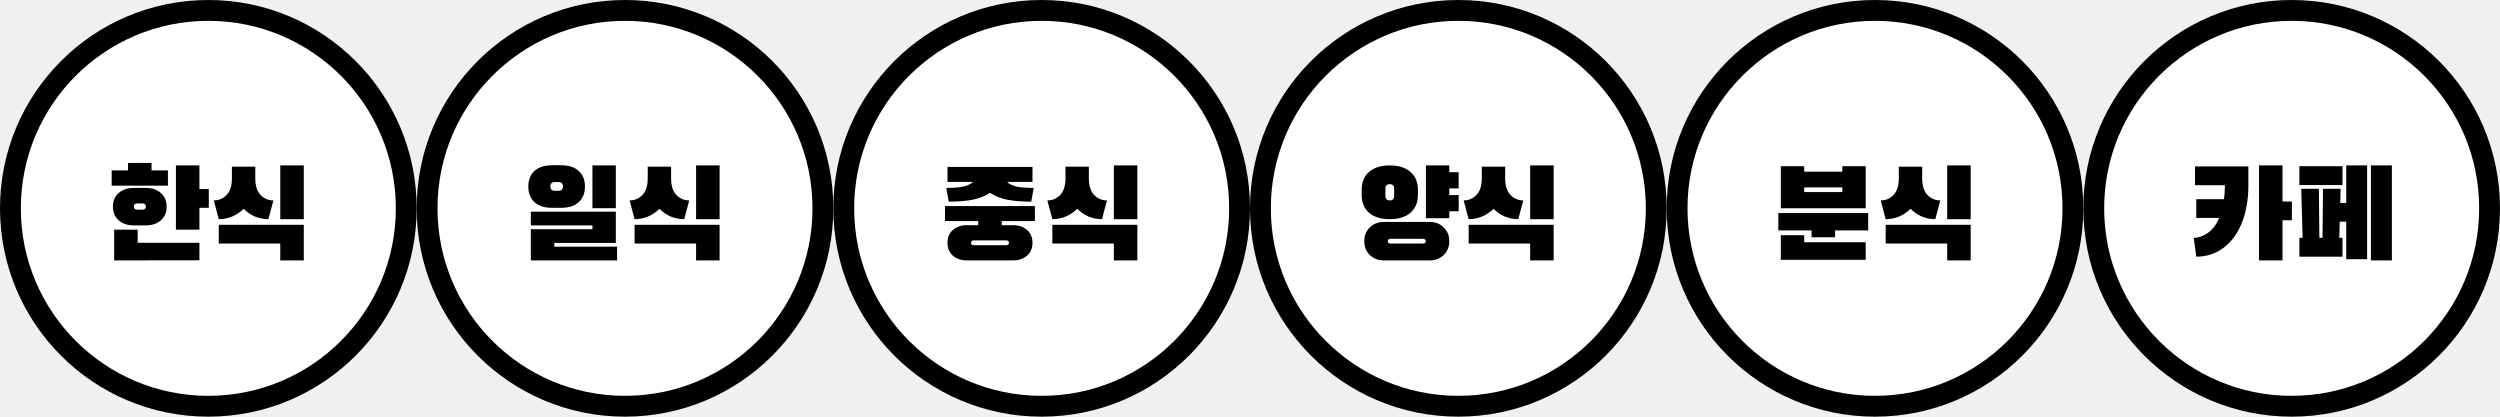
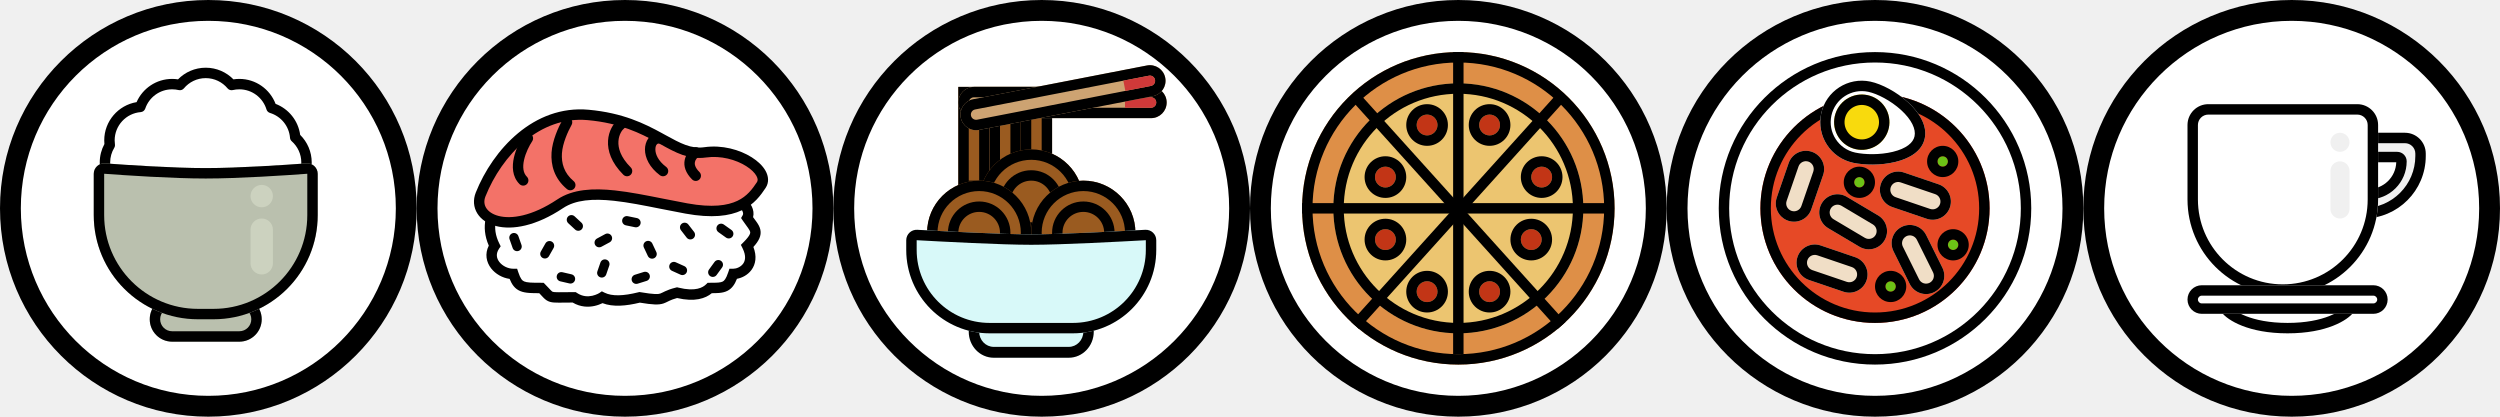
<svg xmlns="http://www.w3.org/2000/svg" width="240" height="40" viewBox="0 0 240 40" fill="none">
  <g clip-path="url(#clip0_22_2)">
    <circle cx="20" cy="20" r="19" fill="white" stroke="black" stroke-width="2" />
-     <path d="M14.548 16.36H16.12V17.824H10.72V16.36H12.292V15.64H14.548V16.36ZM19.144 15.88V18.148H20.044V19.948H19.144V22.048H16.888V15.88H19.144ZM12.856 18.04H13.984C14.592 18.04 15.08 18.204 15.448 18.532C15.816 18.86 16 19.296 16 19.84C16 20.384 15.816 20.82 15.448 21.148C15.08 21.476 14.592 21.64 13.984 21.64H12.856C12.248 21.64 11.76 21.476 11.392 21.148C11.024 20.82 10.84 20.384 10.84 19.84C10.84 19.296 11.024 18.86 11.392 18.532C11.76 18.204 12.248 18.04 12.856 18.04ZM13.144 20.128H13.708C13.796 20.128 13.868 20.1 13.924 20.044C13.98 19.988 14.008 19.916 14.008 19.828C14.008 19.74 13.98 19.668 13.924 19.612C13.868 19.556 13.796 19.528 13.708 19.528H13.144C13.056 19.528 12.984 19.556 12.928 19.612C12.872 19.668 12.844 19.74 12.844 19.828C12.844 19.916 12.872 19.988 12.928 20.044C12.984 20.1 13.056 20.128 13.144 20.128ZM10.96 22.048H13.216V23.308H19.144V24.988L10.96 25V22.048ZM26.907 15.88H29.163V21.04H26.907V15.88ZM23.391 20.044C23.071 20.364 22.703 20.612 22.287 20.788C21.879 20.956 21.451 21.04 21.003 21.04L20.523 19.24C21.011 19.24 21.423 19.064 21.759 18.712C22.095 18.352 22.263 17.82 22.263 17.116V16H24.507V17.116C24.507 17.82 24.675 18.352 25.011 18.712C25.347 19.064 25.759 19.24 26.247 19.24L25.767 21.04C25.319 21.04 24.887 20.956 24.471 20.788C24.063 20.612 23.703 20.364 23.391 20.044ZM21.003 23.38V21.58H29.163V25H26.907V23.38H21.003Z" fill="black" />
    <circle cx="60" cy="20" r="19" fill="white" stroke="black" stroke-width="2" />
-     <path d="M53.9 15.856V15.868C54.612 15.868 55.164 16.048 55.556 16.408C55.956 16.768 56.156 17.268 56.156 17.908C56.156 18.548 55.956 19.048 55.556 19.408C55.164 19.768 54.612 19.948 53.9 19.948H52.976C52.264 19.948 51.708 19.768 51.308 19.408C50.916 19.048 50.72 18.548 50.72 17.908C50.72 17.268 50.916 16.768 51.308 16.408C51.708 16.048 52.264 15.868 52.976 15.868V15.856H53.9ZM59.12 15.88V19.984H56.876V15.88H59.12ZM53.252 18.316H53.624C53.76 18.316 53.864 18.28 53.936 18.208C54.008 18.128 54.044 18.024 54.044 17.896C54.044 17.76 54.008 17.656 53.936 17.584C53.864 17.512 53.76 17.476 53.624 17.476H53.252C53.124 17.476 53.02 17.512 52.94 17.584C52.868 17.656 52.832 17.76 52.832 17.896C52.832 18.024 52.868 18.128 52.94 18.208C53.02 18.28 53.124 18.316 53.252 18.316ZM59.12 23.32H53.216V23.68H59.24V25H50.96V22H56.876V21.64H50.96V20.32H59.12V23.32ZM66.825 15.88H69.081V21.04H66.825V15.88ZM63.309 20.044C62.989 20.364 62.621 20.612 62.205 20.788C61.797 20.956 61.369 21.04 60.921 21.04L60.441 19.24C60.929 19.24 61.341 19.064 61.677 18.712C62.013 18.352 62.181 17.82 62.181 17.116V16H64.425V17.116C64.425 17.82 64.593 18.352 64.929 18.712C65.265 19.064 65.677 19.24 66.165 19.24L65.685 21.04C65.237 21.04 64.805 20.956 64.389 20.788C63.981 20.612 63.621 20.364 63.309 20.044ZM60.921 23.38V21.58H69.081V25H66.825V23.38H60.921Z" fill="black" />
    <circle cx="100" cy="20" r="19" fill="white" stroke="black" stroke-width="2" />
-     <path d="M90.84 18.04C91.472 18.04 91.992 18.004 92.4 17.932C92.816 17.852 93.152 17.696 93.408 17.464H90.96V16.024H99.12V17.464H96.672C96.928 17.696 97.26 17.852 97.668 17.932C98.084 18.004 98.608 18.04 99.24 18.04L99 19.36C98.112 19.36 97.336 19.296 96.672 19.168C96.016 19.032 95.472 18.812 95.04 18.508C94.608 18.812 94.06 19.032 93.396 19.168C92.74 19.296 91.968 19.36 91.08 19.36L90.84 18.04ZM96.168 21.22V21.616H97.236C97.796 21.616 98.248 21.768 98.592 22.072C98.944 22.376 99.12 22.788 99.12 23.308C99.12 23.828 98.944 24.24 98.592 24.544C98.248 24.848 97.796 25 97.236 25H92.844C92.284 25 91.828 24.848 91.476 24.544C91.132 24.24 90.96 23.828 90.96 23.308C90.96 22.788 91.132 22.376 91.476 22.072C91.828 21.768 92.284 21.616 92.844 21.616H93.912V21.22H90.72V19.78H99.348V21.22H96.168ZM96.864 23.308C96.864 23.244 96.84 23.192 96.792 23.152C96.752 23.104 96.7 23.08 96.636 23.08H93.444C93.38 23.08 93.324 23.104 93.276 23.152C93.236 23.192 93.216 23.244 93.216 23.308C93.216 23.372 93.236 23.428 93.276 23.476C93.324 23.516 93.38 23.536 93.444 23.536H96.636C96.7 23.536 96.752 23.516 96.792 23.476C96.84 23.428 96.864 23.372 96.864 23.308ZM106.93 15.88H109.186V21.04H106.93V15.88ZM103.414 20.044C103.094 20.364 102.726 20.612 102.31 20.788C101.902 20.956 101.474 21.04 101.026 21.04L100.546 19.24C101.034 19.24 101.446 19.064 101.782 18.712C102.118 18.352 102.286 17.82 102.286 17.116V16H104.53V17.116C104.53 17.82 104.698 18.352 105.034 18.712C105.37 19.064 105.782 19.24 106.27 19.24L105.79 21.04C105.342 21.04 104.91 20.956 104.494 20.788C104.086 20.612 103.726 20.364 103.414 20.044ZM101.026 23.38V21.58H109.186V25H106.93V23.38H101.026Z" fill="black" />
    <circle cx="140" cy="20" r="19" fill="white" stroke="black" stroke-width="2" />
-     <path d="M130.72 18.22V18.7C130.72 19.436 130.956 20.012 131.428 20.428C131.908 20.836 132.572 21.04 133.42 21.04C134.268 21.04 134.928 20.836 135.4 20.428C135.88 20.012 136.12 19.436 136.12 18.7V18.22C136.12 17.484 135.88 16.912 135.4 16.504C134.928 16.088 134.268 15.88 133.42 15.88C132.572 15.88 131.908 16.088 131.428 16.504C130.956 16.912 130.72 17.484 130.72 18.22ZM139.132 15.88V16.528H140.032V18.088H139.132V18.724H140.032V20.284H139.132V20.944H136.888V15.88H139.132ZM133 18.82V18.1C133 17.964 133.036 17.86 133.108 17.788C133.188 17.716 133.292 17.68 133.42 17.68C133.556 17.68 133.66 17.716 133.732 17.788C133.804 17.86 133.84 17.964 133.84 18.1V18.82C133.84 18.948 133.804 19.052 133.732 19.132C133.66 19.204 133.556 19.24 133.42 19.24C133.292 19.24 133.188 19.204 133.108 19.132C133.036 19.052 133 18.948 133 18.82ZM139.132 23.152C139.132 23.688 138.952 24.132 138.592 24.484C138.24 24.828 137.792 25 137.248 25H132.856C132.312 25 131.86 24.828 131.5 24.484C131.148 24.132 130.972 23.688 130.972 23.152C130.972 22.616 131.148 22.176 131.5 21.832C131.86 21.48 132.312 21.304 132.856 21.304H137.248C137.792 21.304 138.24 21.48 138.592 21.832C138.952 22.176 139.132 22.616 139.132 23.152ZM136.648 22.924H133.456C133.392 22.924 133.336 22.948 133.288 22.996C133.248 23.036 133.228 23.088 133.228 23.152C133.228 23.216 133.248 23.272 133.288 23.32C133.336 23.36 133.392 23.38 133.456 23.38H136.648C136.712 23.38 136.764 23.36 136.804 23.32C136.852 23.272 136.876 23.216 136.876 23.152C136.876 23.088 136.852 23.036 136.804 22.996C136.764 22.948 136.712 22.924 136.648 22.924ZM146.895 15.88H149.151V21.04H146.895V15.88ZM143.379 20.044C143.059 20.364 142.691 20.612 142.275 20.788C141.867 20.956 141.439 21.04 140.991 21.04L140.511 19.24C140.999 19.24 141.411 19.064 141.747 18.712C142.083 18.352 142.251 17.82 142.251 17.116V16H144.495V17.116C144.495 17.82 144.663 18.352 144.999 18.712C145.335 19.064 145.747 19.24 146.235 19.24L145.755 21.04C145.307 21.04 144.875 20.956 144.459 20.788C144.051 20.612 143.691 20.364 143.379 20.044ZM140.991 23.38V21.58H149.151V25H146.895V23.38H140.991Z" fill="black" />
    <circle cx="180" cy="20" r="19" fill="white" stroke="black" stroke-width="2" />
-     <path d="M179.108 15.952V19.996H170.96V15.952H173.204V16.48H176.864V15.952H179.108ZM176.864 18.436V17.992H173.204V18.436H176.864ZM170.72 20.452H179.348V22.12H176.168V22.78H173.912V22.12H170.72V20.452ZM173.204 22.576V23.26H179.108V24.94H170.96V22.576H173.204ZM186.93 15.88H189.186V21.04H186.93V15.88ZM183.414 20.044C183.094 20.364 182.726 20.612 182.31 20.788C181.902 20.956 181.474 21.04 181.026 21.04L180.546 19.24C181.034 19.24 181.446 19.064 181.782 18.712C182.118 18.352 182.286 17.82 182.286 17.116V16H184.53V17.116C184.53 17.82 184.698 18.352 185.034 18.712C185.37 19.064 185.782 19.24 186.27 19.24L185.79 21.04C185.342 21.04 184.91 20.956 184.494 20.788C184.086 20.612 183.726 20.364 183.414 20.044ZM181.026 23.38V21.58H189.186V25H186.93V23.38H181.026Z" fill="black" />
    <circle cx="220" cy="20" r="19" fill="white" stroke="black" stroke-width="2" />
-     <path d="M219.12 19.348H220.02V21.148H219.12V25H216.864V15.88H219.12V19.348ZM210.72 15.976H215.844V17.776C215.844 19.16 215.632 20.372 215.208 21.412C214.792 22.444 214.204 23.24 213.444 23.8C212.692 24.36 211.824 24.64 210.84 24.64L210.6 22.84C211.032 22.84 211.472 22.688 211.92 22.384C212.376 22.08 212.752 21.592 213.048 20.92H210.84V19.12H213.504C213.56 18.736 213.588 18.288 213.588 17.776H210.72V15.976ZM225.24 19.48V15.88H227.244V24.88H225.24V21.28H224.616L224.568 22.828H224.88V24.64H220.74V22.828H221.052L220.92 18.124H222.612L222.66 22.828H222.96L223.008 18.124H224.7L224.664 19.48H225.24ZM227.604 15.88H229.62V25H227.604V15.88ZM224.88 15.952V17.764H220.74V15.952H224.88Z" fill="black" />
+     <path d="M195 20C195 28.284 188.284 35 180 35C171.716 35 165 28.284 165 20C165 11.716 171.716 5 180 5C188.284 5 195 11.716 195 20Z" fill="white" />
+     <path fill-rule="evenodd" clip-rule="evenodd" d="M180 34C187.732 34 194 27.732 194 20C194 12.268 187.732 6 180 6C172.268 6 166 12.268 166 20C166 27.732 172.268 34 180 34ZM180 35C188.284 35 195 28.284 195 20C195 11.716 188.284 5 180 5C171.716 5 165 11.716 165 20C165 28.284 171.716 35 180 35Z" fill="black" />
+     <path d="M191 20C191 26.075 186.075 31 180 31C173.925 31 169 26.075 169 20C169 13.925 173.925 9 180 9C186.075 9 191 13.925 191 20Z" fill="#E64926" />
+     <path fill-rule="evenodd" clip-rule="evenodd" d="M180 30C185.523 30 190 25.523 190 20C190 14.477 185.523 10 180 10C174.477 10 170 14.477 170 20C170 25.523 174.477 30 180 30ZM180 31C186.075 31 191 26.075 191 20C191 13.925 186.075 9 180 9C173.925 9 169 13.925 169 20C169 26.075 173.925 31 180 31Z" fill="black" />
+     <path d="M173.938 14.571C174.852 14.886 175.337 15.883 175.022 16.796L173.879 20.105C173.564 21.018 172.568 21.503 171.654 21.188V21.188C170.741 20.872 170.256 19.876 170.571 18.963L171.713 15.654C172.029 14.741 173.025 14.256 173.938 14.571V14.571Z" fill="#F0DEC6" />
+     <path fill-rule="evenodd" clip-rule="evenodd" d="M172.934 19.778L174.076 16.47C174.211 16.078 174.004 15.652 173.612 15.516C173.221 15.381 172.794 15.589 172.658 15.98L171.516 19.289C171.381 19.68 171.589 20.107 171.981 20.243C172.372 20.378 172.799 20.17 172.934 19.778ZM175.022 16.796C175.337 15.883 174.852 14.886 173.938 14.571C173.025 14.256 172.029 14.741 171.713 15.654L170.571 18.963C170.256 19.876 170.741 20.872 171.654 21.188C172.568 21.503 173.564 21.018 173.879 20.105L175.022 16.796Z" fill="black" />
+     <path d="M187.191 19.91C186.88 20.825 185.886 21.315 184.971 21.004L181.657 19.877C180.742 19.566 180.252 18.572 180.563 17.657V17.657C180.875 16.742 181.869 16.252 182.784 16.563L186.097 17.69C187.012 18.001 187.502 18.995 187.191 19.91V19.91Z" fill="#F0DEC6" />
+     <path fill-rule="evenodd" clip-rule="evenodd" d="M181.979 18.93L185.292 20.057C185.685 20.19 186.111 19.981 186.244 19.588C186.377 19.196 186.168 18.77 185.775 18.637L182.462 17.51C182.07 17.377 181.643 17.587 181.51 17.979C181.377 18.371 181.587 18.797 181.979 18.93ZM184.971 21.004C185.886 21.315 186.88 20.825 187.191 19.91C187.502 18.995 187.012 18.001 186.097 17.69L182.784 16.563C181.869 16.252 180.875 16.742 180.563 17.657C180.252 18.572 180.742 19.566 181.657 19.877L184.971 21.004Z" fill="black" />
+     <path d="M179.191 26.91C178.88 27.825 177.886 28.315 176.971 28.004L173.657 26.877C172.742 26.566 172.252 25.572 172.563 24.657V24.657C172.875 23.742 173.869 23.252 174.784 23.563L178.097 24.69C179.012 25.001 179.502 25.995 179.191 26.91V26.91Z" fill="#F0DEC6" />
+     <path fill-rule="evenodd" clip-rule="evenodd" d="M173.979 25.93L177.292 27.057C177.685 27.19 178.111 26.981 178.244 26.588C178.377 26.196 178.168 25.77 177.775 25.637L174.462 24.51C174.07 24.377 173.643 24.587 173.51 24.979C173.377 25.371 173.587 25.797 173.979 25.93ZM176.971 28.004C177.886 28.315 178.88 27.825 179.191 26.91C179.502 25.995 179.012 25.001 178.097 24.69L174.784 23.563C173.869 23.252 172.875 23.742 172.563 24.657C172.252 25.572 172.742 26.566 173.657 26.877L176.971 28.004Z" fill="black" />
+     <path d="M180.912 23.079C180.418 23.91 179.345 24.184 178.514 23.69L175.505 21.903C174.674 21.409 174.4 20.335 174.894 19.505V19.505C175.387 18.674 176.461 18.4 177.292 18.894L180.301 20.681C181.132 21.175 181.406 22.249 180.912 23.079V23.079Z" fill="#F0DEC6" />
+     <path fill-rule="evenodd" clip-rule="evenodd" d="M176.015 21.043L179.024 22.831C179.381 23.042 179.841 22.925 180.052 22.569C180.264 22.213 180.147 21.753 179.79 21.541L176.781 19.753C176.425 19.542 175.965 19.659 175.753 20.015C175.542 20.371 175.659 20.832 176.015 21.043ZM178.514 23.69C179.345 24.184 180.418 23.91 180.912 23.079C181.406 22.249 181.132 21.175 180.301 20.681L177.292 18.894C176.461 18.4 175.387 18.674 174.894 19.505C174.4 20.335 174.674 21.409 175.505 21.903L178.514 23.69Z" fill="black" />
+     <path d="M185.681 28.048C184.816 28.478 183.765 28.125 183.335 27.259L181.778 24.124C181.349 23.259 181.702 22.208 182.567 21.779V21.779C183.433 21.349 184.483 21.702 184.913 22.567L186.47 25.702C186.9 26.568 186.547 27.618 185.681 28.048V28.048Z" fill="#F0DEC6" />
+     <path fill-rule="evenodd" clip-rule="evenodd" d="M182.674 23.679L184.231 26.814C184.415 27.185 184.865 27.336 185.236 27.152C185.607 26.968 185.759 26.518 185.574 26.147L184.017 23.012C183.833 22.641 183.383 22.49 183.012 22.674C182.641 22.858 182.49 23.308 182.674 23.679ZM183.335 27.259C183.765 28.125 184.816 28.478 185.681 28.048C186.547 27.618 186.9 26.568 186.47 25.702L184.913 22.567C184.483 21.702 183.433 21.349 182.567 21.779C181.702 22.208 181.349 23.259 181.778 24.124L183.335 27.259Z" fill="black" />
+     <path d="M174.835 10.896C175.295 8.744 177.413 7.374 179.565 7.835C181.716 8.295 185.298 10.849 184.774 13.293C184.25 15.738 180.047 16.087 177.896 15.626C175.744 15.165 174.374 13.047 174.835 10.896Z" fill="white" />
+     <path fill-rule="evenodd" clip-rule="evenodd" d="M179.355 8.812C177.744 8.467 176.158 9.494 175.812 11.105C175.467 12.716 176.494 14.303 178.105 14.648C179.04 14.848 180.477 14.876 181.71 14.577C183.004 14.264 183.662 13.712 183.796 13.084C183.941 12.409 183.533 11.502 182.499 10.559C181.507 9.655 180.228 8.999 179.355 8.812ZM179.565 7.835C177.413 7.374 175.295 8.744 174.835 10.896C174.374 13.047 175.744 15.165 177.896 15.626C180.047 16.087 184.25 15.738 184.774 13.293C185.298 10.849 181.716 8.295 179.565 7.835Z" fill="black" />
+     <path d="M176.371 12.949C175.698 11.647 176.208 10.045 177.511 9.371C178.814 8.698 180.415 9.208 181.089 10.511C181.762 11.814 181.252 13.415 179.949 14.089C178.647 14.762 177.045 14.252 176.371 12.949Z" fill="#F8DA0D" />
+     <path fill-rule="evenodd" clip-rule="evenodd" d="M177.97 10.26C177.158 10.68 176.84 11.678 177.26 12.49C177.679 13.302 178.678 13.62 179.49 13.2C180.302 12.781 180.62 11.782 180.201 10.97C179.781 10.158 178.782 9.84 177.97 10.26ZM177.511 9.371C176.208 10.045 175.698 11.647 176.371 12.949C177.045 14.252 178.647 14.762 179.949 14.089C181.252 13.415 181.762 11.814 181.089 10.511C180.415 9.208 178.814 8.698 177.511 9.371Z" fill="black" />
+     <path d="M181 27.5C181 27.224 181.224 27 181.5 27V27C181.776 27 182 27.224 182 27.5V27.5C182 27.776 181.776 28 181.5 28V28C181.224 28 181 27.776 181 27.5V27.5Z" fill="#6CC216" />
+     <path fill-rule="evenodd" clip-rule="evenodd" d="M182 27.5C182 27.224 181.776 27 181.5 27C181.224 27 181 27.224 181 27.5C181 27.776 181.224 28 181.5 28C181.776 28 182 27.776 182 27.5ZM181.5 29C180.672 29 180 28.328 180 27.5C180 26.672 180.672 26 181.5 26C182.328 26 183 26.672 183 27.5C183 28.328 182.328 29 181.5 29Z" fill="black" />
+     <path d="M178 17.5C178 17.224 178.224 17 178.5 17V17C178.776 17 179 17.224 179 17.5V17.5C179 17.776 178.776 18 178.5 18V18C178.224 18 178 17.776 178 17.5V17.5Z" fill="#6CC216" />
+     <path fill-rule="evenodd" clip-rule="evenodd" d="M179 17.5C179 17.224 178.776 17 178.5 17C178.224 17 178 17.224 178 17.5C178 17.776 178.224 18 178.5 18C178.776 18 179 17.776 179 17.5ZM178.5 19C177.672 19 177 18.328 177 17.5C177 16.672 177.672 16 178.5 16C179.328 16 180 16.672 180 17.5C180 18.328 179.328 19 178.5 19Z" fill="black" />
+     <path d="M187 23.5C187 23.224 187.224 23 187.5 23V23C187.776 23 188 23.224 188 23.5V23.5C188 23.776 187.776 24 187.5 24V24C187.224 24 187 23.776 187 23.5V23.5Z" fill="#6CC216" />
+     <path fill-rule="evenodd" clip-rule="evenodd" d="M188 23.5C188 23.224 187.776 23 187.5 23C187.224 23 187 23.224 187 23.5C187 23.776 187.224 24 187.5 24C187.776 24 188 23.776 188 23.5ZM187.5 25C186.672 25 186 24.328 186 23.5C186 22.672 186.672 22 187.5 22C188.328 22 189 22.672 189 23.5C189 24.328 188.328 25 187.5 25Z" fill="black" />
+     <path d="M186 15.5C186 15.224 186.224 15 186.5 15V15C186.776 15 187 15.224 187 15.5V15.5C187 15.776 186.776 16 186.5 16V16C186.224 16 186 15.776 186 15.5V15.5Z" fill="#6CC216" />
+     <path fill-rule="evenodd" clip-rule="evenodd" d="M187 15.5C187 15.224 186.776 15 186.5 15C186.224 15 186 15.224 186 15.5C186 15.776 186.224 16 186.5 16C186.776 16 187 15.776 187 15.5ZM186.5 17C185.672 17 185 16.328 185 15.5C185 14.672 185.672 14 186.5 14C187.328 14 188 14.672 188 15.5C188 16.328 187.328 17 186.5 17Z" fill="black" />
+     <path fill-rule="evenodd" clip-rule="evenodd" d="M14.08 18.73C13.83 18.792 13.569 18.825 13.3 18.825C11.519 18.825 10.075 17.381 10.075 15.6C10.075 14.99 10.244 14.42 10.539 13.933C10.518 13.785 10.507 13.633 10.507 13.479C10.507 11.786 11.811 10.397 13.47 10.264C13.902 8.991 15.106 8.075 16.525 8.075C16.782 8.075 17.032 8.105 17.271 8.162C17.863 7.452 18.754 7 19.75 7C20.746 7 21.637 7.452 22.229 8.162C22.468 8.105 22.718 8.075 22.975 8.075C24.43 8.075 25.66 9.039 26.062 10.363C27.305 10.74 28.231 11.848 28.339 13.187C29.005 13.777 29.425 14.64 29.425 15.6C29.425 17.381 27.981 18.825 26.2 18.825C26.024 18.825 25.851 18.811 25.683 18.784L25.125 19.9L18.137 22.05L14.08 18.73Z" fill="white" />
+     <path fill-rule="evenodd" clip-rule="evenodd" d="M19.75 7.5C18.908 7.5 18.156 7.881 17.655 8.482C17.534 8.628 17.34 8.692 17.156 8.648C16.954 8.6 16.743 8.575 16.525 8.575C15.327 8.575 14.308 9.348 13.944 10.425C13.879 10.614 13.709 10.746 13.51 10.762C12.109 10.875 11.007 12.048 11.007 13.479C11.007 13.61 11.016 13.738 11.034 13.863C11.05 13.977 11.026 14.094 10.966 14.192C10.718 14.603 10.575 15.084 10.575 15.6C10.575 17.105 11.795 18.325 13.3 18.325C13.528 18.325 13.749 18.297 13.959 18.245C14.112 18.207 14.274 18.243 14.396 18.343L18.247 21.493L24.773 19.485L25.236 18.56C25.334 18.365 25.547 18.255 25.763 18.29C25.905 18.313 26.051 18.325 26.2 18.325C27.705 18.325 28.925 17.105 28.925 15.6C28.925 14.789 28.571 14.061 28.008 13.561C27.911 13.475 27.851 13.356 27.841 13.227C27.75 12.097 26.968 11.16 25.917 10.842C25.757 10.793 25.632 10.668 25.583 10.508C25.244 9.389 24.204 8.575 22.975 8.575C22.757 8.575 22.546 8.6 22.344 8.648C22.16 8.692 21.966 8.628 21.845 8.482C21.344 7.881 20.592 7.5 19.75 7.5ZM17.09 7.618C17.765 6.929 18.708 6.5 19.75 6.5C20.792 6.5 21.735 6.929 22.41 7.618C22.595 7.59 22.783 7.575 22.975 7.575C24.564 7.575 25.92 8.57 26.455 9.97C27.705 10.448 28.632 11.58 28.817 12.949C29.5 13.624 29.925 14.562 29.925 15.6C29.925 17.657 28.257 19.325 26.2 19.325C26.125 19.325 26.049 19.323 25.975 19.318L25.572 20.124C25.511 20.246 25.403 20.338 25.272 20.378L18.285 22.528C18.125 22.577 17.951 22.543 17.821 22.437L13.948 19.269C13.738 19.306 13.521 19.325 13.3 19.325C11.243 19.325 9.575 17.657 9.575 15.6C9.575 14.959 9.737 14.355 10.023 13.828C10.012 13.713 10.007 13.596 10.007 13.479C10.007 11.632 11.35 10.1 13.112 9.805C13.688 8.493 14.999 7.575 16.525 7.575C16.717 7.575 16.905 7.59 17.09 7.618Z" fill="black" />
+     <path d="M14.375 30.65C14.375 29.463 15.338 28.5 16.525 28.5H22.975C24.162 28.5 25.125 29.463 25.125 30.65V30.65C25.125 31.837 24.162 32.8 22.975 32.8H16.525C15.338 32.8 14.375 31.837 14.375 30.65V30.65Z" fill="#BAC0AE" />
+     <path fill-rule="evenodd" clip-rule="evenodd" d="M22.975 29.5H16.525C15.89 29.5 15.375 30.015 15.375 30.65C15.375 31.285 15.89 31.8 16.525 31.8H22.975C23.61 31.8 24.125 31.285 24.125 30.65C24.125 30.015 23.61 29.5 22.975 29.5ZM16.525 28.5C15.338 28.5 14.375 29.463 14.375 30.65C14.375 31.837 15.338 32.8 16.525 32.8H22.975C24.162 32.8 25.125 31.837 25.125 30.65C25.125 29.463 24.162 28.5 22.975 28.5H16.525Z" fill="black" />
+     <path d="M9 16.686C9 16.101 9.499 15.64 10.082 15.684C12.117 15.835 16.594 16.137 19.75 16.137C22.906 16.137 27.383 15.835 29.418 15.684C30.001 15.64 30.5 16.101 30.5 16.686V20.65C30.5 26.173 26.023 30.65 20.5 30.65H19C13.477 30.65 9 26.173 9 20.65V16.686Z" fill="#BAC0AE" />
+     <path fill-rule="evenodd" clip-rule="evenodd" d="M29.5 20.65V16.686C29.5 16.685 29.5 16.685 29.5 16.685C29.5 16.684 29.499 16.684 29.498 16.683C29.497 16.681 29.495 16.681 29.495 16.681L29.495 16.681L29.494 16.681L29.492 16.681C27.459 16.832 22.948 17.137 19.75 17.137C16.552 17.137 12.041 16.832 10.008 16.681L10.006 16.681L10.005 16.681L10.005 16.681C10.005 16.681 10.003 16.681 10.002 16.683C10.001 16.684 10 16.684 10 16.685C10 16.685 10 16.685 10 16.686V20.65C10 25.621 14.029 29.65 19 29.65H20.5C25.471 29.65 29.5 25.621 29.5 20.65ZM10.082 15.684C9.499 15.64 9 16.101 9 16.686V20.65C9 26.173 13.477 30.65 19 30.65H20.5C26.023 30.65 30.5 26.173 30.5 20.65V16.686C30.5 16.101 30.001 15.64 29.418 15.684C27.383 15.835 22.906 16.137 19.75 16.137C16.594 16.137 12.117 15.835 10.082 15.684Z" fill="black" />
+     <path d="M26.2 18.825C26.2 19.419 25.719 19.9 25.125 19.9C24.531 19.9 24.05 19.419 24.05 18.825C24.05 18.231 24.531 17.75 25.125 17.75C25.719 17.75 26.2 18.231 26.2 18.825Z" fill="#CCD2BF" />
+     <path d="M25.125 26.35C24.531 26.35 24.05 25.869 24.05 25.275L24.05 22.05C24.05 21.456 24.531 20.975 25.125 20.975V20.975C25.719 20.975 26.2 21.456 26.2 22.05L26.2 25.275C26.2 25.869 25.719 26.35 25.125 26.35V26.35Z" fill="#CCD2BF" />
+     <path d="M47.487 23.605C46.59 21.809 47.188 20.313 47.937 19.565L49.283 17.32L56.018 15.524C60.059 16.572 65.985 18.218 68.14 18.218C70.295 18.218 72.331 19.864 71.732 20.912C72.45 21.989 73.079 22.259 71.732 23.605C72.63 25.401 71.283 26.299 70.385 26.299C69.936 27.646 69.487 27.646 68.14 27.646C67.691 28.095 66.793 28.544 64.997 28.095C63.201 28.544 64.099 28.993 61.406 28.544C59.969 28.903 58.712 28.993 57.814 28.544C57.814 28.544 56.467 29.442 55.12 28.544C52.426 28.544 53.055 28.724 51.977 27.646C50.181 27.646 49.732 27.646 49.283 26.299C47.937 26.299 46.59 24.952 47.487 23.605Z" fill="white" />
+     <path fill-rule="evenodd" clip-rule="evenodd" d="M56.016 15.007L56.143 15.04C56.696 15.183 57.283 15.338 57.89 15.497C59.507 15.922 61.266 16.384 62.903 16.778C65.175 17.324 67.134 17.718 68.14 17.718C69.335 17.718 70.489 18.17 71.274 18.776C71.666 19.078 71.995 19.441 72.18 19.838C72.324 20.149 72.387 20.501 72.295 20.847C72.345 20.916 72.392 20.98 72.44 21.044C72.502 21.128 72.565 21.213 72.633 21.31C72.778 21.516 72.934 21.763 72.995 22.054C73.116 22.623 72.846 23.137 72.325 23.709C72.671 24.601 72.553 25.364 72.132 25.926C71.778 26.397 71.248 26.674 70.748 26.765C70.535 27.306 70.267 27.703 69.823 27.925C69.575 28.049 69.308 28.099 69.04 28.123C68.827 28.142 68.589 28.145 68.334 28.146C67.722 28.657 66.693 29.005 65.001 28.61C64.653 28.704 64.433 28.794 64.269 28.871C64.227 28.89 64.18 28.914 64.13 28.939C63.998 29.004 63.843 29.082 63.696 29.131C63.235 29.285 62.678 29.259 61.425 29.054C60.121 29.371 58.85 29.495 57.839 29.102C57.826 29.108 57.812 29.115 57.797 29.122C57.624 29.204 57.378 29.303 57.08 29.369C56.514 29.495 55.748 29.504 54.976 29.044C54.704 29.045 54.468 29.047 54.261 29.05C54.22 29.05 54.18 29.051 54.141 29.051C53.952 29.053 53.787 29.055 53.644 29.055C53.315 29.055 53.039 29.047 52.805 28.98C52.533 28.902 52.355 28.759 52.191 28.595C52.127 28.531 52.059 28.457 51.988 28.381C51.973 28.365 51.959 28.35 51.945 28.334C51.891 28.277 51.833 28.214 51.767 28.146C51.412 28.146 51.098 28.143 50.827 28.124C50.504 28.101 50.201 28.054 49.928 27.937C49.423 27.721 49.141 27.318 48.924 26.774C48.225 26.676 47.566 26.3 47.149 25.764C46.688 25.172 46.522 24.373 46.924 23.58C46.107 21.713 46.712 20.117 47.538 19.257L48.959 16.889L56.016 15.007ZM56.02 16.041L49.608 17.751L48.334 19.875L48.29 19.918C47.678 20.53 47.142 21.797 47.935 23.382L48.065 23.641L47.904 23.883C47.587 24.357 47.662 24.795 47.938 25.15C48.236 25.533 48.764 25.799 49.283 25.799H49.644L49.758 26.141C49.971 26.782 50.135 26.938 50.322 27.018C50.443 27.07 50.616 27.107 50.897 27.126C51.177 27.146 51.522 27.146 51.977 27.146H52.184L52.331 27.293C52.472 27.434 52.584 27.554 52.678 27.654C52.694 27.672 52.711 27.689 52.726 27.706C52.797 27.782 52.849 27.839 52.898 27.887C53.002 27.992 53.038 28.006 53.08 28.018C53.16 28.041 53.3 28.055 53.644 28.055C53.78 28.055 53.938 28.053 54.127 28.051C54.167 28.051 54.208 28.05 54.25 28.05C54.493 28.047 54.78 28.044 55.12 28.044H55.271L55.397 28.128C55.928 28.482 56.452 28.484 56.864 28.393C57.071 28.346 57.246 28.277 57.367 28.219C57.428 28.19 57.474 28.165 57.503 28.148C57.518 28.14 57.528 28.133 57.534 28.13L57.538 28.127L57.778 27.967L58.037 28.097C58.761 28.459 59.86 28.415 61.284 28.059L61.385 28.034L61.488 28.051C62.857 28.279 63.18 28.248 63.38 28.182C63.46 28.155 63.515 28.128 63.604 28.083C63.663 28.053 63.738 28.015 63.846 27.965C64.084 27.853 64.395 27.73 64.876 27.61L64.997 27.58L65.119 27.61C66.784 28.026 67.488 27.591 67.787 27.293L67.933 27.146H68.14C68.484 27.146 68.74 27.146 68.952 27.127C69.16 27.109 69.287 27.075 69.376 27.03C69.525 26.956 69.695 26.788 69.911 26.141L70.025 25.799H70.385C70.695 25.799 71.1 25.635 71.332 25.326C71.533 25.057 71.666 24.593 71.285 23.829L71.124 23.507L71.378 23.252C72.049 22.581 72.036 22.352 72.017 22.261C72 22.181 71.948 22.075 71.815 21.885C71.777 21.831 71.726 21.761 71.668 21.682C71.561 21.537 71.43 21.36 71.316 21.189L71.144 20.932L71.298 20.663C71.346 20.579 71.365 20.457 71.273 20.26C71.177 20.053 70.975 19.808 70.663 19.568C70.041 19.088 69.1 18.718 68.14 18.718C66.992 18.718 64.909 18.288 62.669 17.75C61.022 17.354 59.246 16.887 57.625 16.461C57.068 16.315 56.529 16.173 56.02 16.041Z" fill="black" />
+     <path d="M56.467 11.034C51.528 10.585 47.757 14.626 46.141 18.667C45.243 20.912 48.747 22.915 53.773 19.565C56.467 17.769 60.957 19.116 65.895 20.014C70.834 20.912 72.181 19.116 73.079 17.769C73.977 16.422 70.834 14.177 67.691 14.626C64.548 15.075 62.869 11.616 56.467 11.034Z" fill="#F37268" />
+     <path fill-rule="evenodd" clip-rule="evenodd" d="M56.422 11.532C51.809 11.113 48.187 14.898 46.605 18.852C46.436 19.275 46.48 19.653 46.672 19.961C46.87 20.279 47.258 20.573 47.861 20.73C49.069 21.045 51.054 20.776 53.496 19.149C54.996 18.148 56.945 18.055 59.046 18.282C60.472 18.436 62.041 18.749 63.662 19.072C64.428 19.225 65.205 19.38 65.985 19.522C68.393 19.96 69.849 19.726 70.788 19.281C71.724 18.838 72.222 18.152 72.663 17.491C72.754 17.355 72.777 17.171 72.62 16.889C72.457 16.594 72.124 16.256 71.633 15.947C70.656 15.33 69.203 14.915 67.762 15.121C66.135 15.353 64.847 14.641 63.441 13.864C63.315 13.795 63.189 13.725 63.061 13.655C61.474 12.789 59.524 11.814 56.422 11.532ZM45.676 18.481C47.327 14.354 51.247 10.058 56.512 10.536C59.811 10.836 61.902 11.882 63.541 12.778C63.65 12.837 63.756 12.896 63.859 12.953C65.346 13.769 66.339 14.314 67.62 14.131C69.322 13.888 71.012 14.371 72.167 15.101C72.743 15.465 73.223 15.913 73.495 16.404C73.774 16.907 73.853 17.509 73.495 18.046C73.037 18.732 72.413 19.618 71.216 20.185C70.023 20.75 68.336 20.966 65.806 20.506C64.984 20.356 64.184 20.197 63.408 20.042C61.814 19.724 60.32 19.425 58.939 19.276C56.887 19.054 55.244 19.185 54.05 19.981C51.466 21.704 49.186 22.109 47.609 21.698C46.82 21.492 46.187 21.074 45.823 20.489C45.453 19.895 45.397 19.181 45.676 18.481Z" fill="black" />
+     <path fill-rule="evenodd" clip-rule="evenodd" d="M67.209 14.349C67.362 14.578 67.3 14.889 67.07 15.042C66.923 15.141 66.756 15.331 66.711 15.556C66.673 15.743 66.697 16.067 67.147 16.517C67.342 16.713 67.342 17.029 67.147 17.224C66.951 17.42 66.635 17.42 66.44 17.224C65.812 16.597 65.611 15.948 65.731 15.358C65.842 14.804 66.215 14.411 66.516 14.21C66.746 14.057 67.056 14.119 67.209 14.349Z" fill="black" />
+     <path fill-rule="evenodd" clip-rule="evenodd" d="M50.954 12.863C51.184 13.016 51.246 13.327 51.093 13.556C50.818 13.97 50.467 14.654 50.312 15.342C50.153 16.045 50.225 16.61 50.581 16.966C50.777 17.162 50.777 17.478 50.581 17.673C50.386 17.869 50.07 17.869 49.874 17.673C49.153 16.952 49.15 15.946 49.336 15.122C49.525 14.284 49.938 13.487 50.261 13.002C50.414 12.772 50.724 12.71 50.954 12.863Z" fill="black" />
+     <path fill-rule="evenodd" clip-rule="evenodd" d="M54.68 11.306C54.921 11.44 55.008 11.744 54.874 11.986C54.518 12.627 54.009 13.752 53.946 14.715C53.884 15.655 54.137 16.609 55.068 17.385C55.28 17.561 55.308 17.877 55.132 18.089C54.955 18.301 54.639 18.33 54.427 18.153C53.203 17.133 52.87 15.841 52.948 14.649C53.025 13.48 53.608 12.206 54 11.5C54.134 11.259 54.438 11.172 54.68 11.306Z" fill="black" />
+     <path fill-rule="evenodd" clip-rule="evenodd" d="M60.01 11.632C60.175 11.853 60.131 12.166 59.91 12.332C59.737 12.461 59.409 12.905 59.369 13.567C59.331 14.199 59.555 15.075 60.549 16.068C60.744 16.264 60.744 16.58 60.549 16.775C60.354 16.971 60.037 16.971 59.842 16.775C58.68 15.614 58.313 14.469 58.371 13.507C58.427 12.576 58.883 11.852 59.31 11.532C59.531 11.367 59.844 11.411 60.01 11.632ZM61.916 14.345C61.916 13.601 62.348 12.779 63.201 12.779C63.478 12.779 63.701 13.003 63.701 13.279C63.701 13.555 63.478 13.779 63.201 13.779C63.157 13.779 62.916 13.855 62.916 14.345C62.916 14.778 63.155 15.425 63.95 16.022C64.171 16.188 64.216 16.501 64.05 16.722C63.885 16.943 63.571 16.988 63.35 16.822C62.35 16.072 61.916 15.148 61.916 14.345Z" fill="black" />
+     <path d="M55.845 22.012C55.676 22.194 55.392 22.205 55.21 22.037L54.551 21.427C54.37 21.258 54.359 20.974 54.527 20.792V20.792C54.696 20.61 54.98 20.599 55.161 20.768L55.82 21.378C56.002 21.546 56.013 21.83 55.845 22.012V22.012Z" fill="black" />
+     <path d="M59.734 21.103C59.784 20.86 60.021 20.703 60.264 20.754L61.144 20.935C61.386 20.985 61.543 21.222 61.493 21.465V21.465C61.443 21.708 61.205 21.864 60.962 21.814L60.083 21.633C59.84 21.583 59.684 21.346 59.734 21.103V21.103Z" fill="black" />
+     <path d="M62.791 24.791C62.566 24.896 62.299 24.799 62.194 24.575L61.812 23.762C61.706 23.538 61.803 23.27 62.027 23.165V23.165C62.252 23.06 62.519 23.156 62.624 23.381L63.006 24.193C63.112 24.418 63.015 24.685 62.791 24.791V24.791Z" fill="black" />
+     <path d="M65.451 21.471C65.648 21.32 65.93 21.356 66.081 21.552L66.631 22.262C66.782 22.459 66.746 22.741 66.55 22.892V22.892C66.354 23.044 66.072 23.008 65.92 22.812L65.371 22.101C65.219 21.905 65.255 21.623 65.451 21.471V21.471Z" fill="black" />
+     <path d="M60.654 26.94C60.58 26.703 60.712 26.451 60.948 26.377L61.805 26.109C62.042 26.035 62.294 26.166 62.368 26.403V26.403C62.442 26.64 62.31 26.892 62.074 26.966L61.217 27.234C60.98 27.308 60.728 27.177 60.654 26.94V26.94Z" fill="black" />
+     <path d="M58.212 24.925C58.447 25.006 58.571 25.261 58.49 25.496L58.197 26.345C58.116 26.579 57.861 26.703 57.626 26.622V26.622C57.392 26.541 57.267 26.286 57.348 26.052L57.641 25.203C57.722 24.968 57.978 24.844 58.212 24.925V24.925Z" fill="black" />
+     <path d="M57.129 23.506C57.011 23.288 57.093 23.015 57.311 22.898L58.101 22.472C58.32 22.354 58.592 22.435 58.71 22.654V22.654C58.827 22.872 58.746 23.144 58.528 23.262L57.737 23.688C57.519 23.806 57.247 23.724 57.129 23.506V23.506Z" fill="black" />
+     <path d="M53.453 26.47C53.508 26.228 53.749 26.078 53.991 26.133L54.866 26.335C55.108 26.391 55.258 26.632 55.203 26.873V26.873C55.147 27.115 54.906 27.266 54.664 27.21L53.789 27.008C53.548 26.953 53.397 26.712 53.453 26.47V26.47Z" fill="black" />
+     <path d="M52.089 24.759C51.873 24.637 51.797 24.363 51.92 24.147L52.362 23.366C52.485 23.15 52.759 23.074 52.974 23.197V23.197C53.19 23.319 53.266 23.593 53.144 23.809L52.701 24.59C52.578 24.805 52.304 24.881 52.089 24.759V24.759Z" fill="black" />
+     <path d="M49.788 24.086C49.554 24.169 49.298 24.046 49.215 23.812L48.917 22.965C48.835 22.731 48.958 22.474 49.192 22.392V22.392C49.426 22.31 49.682 22.433 49.764 22.667L50.062 23.514C50.145 23.747 50.022 24.004 49.788 24.086V24.086Z" fill="black" />
+     <path d="M64.284 25.404C64.386 25.178 64.652 25.078 64.878 25.18L65.697 25.549C65.923 25.651 66.023 25.917 65.921 26.143V26.143C65.819 26.369 65.553 26.47 65.327 26.368L64.509 25.998C64.283 25.896 64.182 25.63 64.284 25.404V25.404Z" fill="black" />
+     <path d="M68.165 26.499C67.965 26.353 67.921 26.072 68.067 25.872L68.596 25.146C68.743 24.946 69.023 24.902 69.224 25.048V25.048C69.424 25.194 69.468 25.475 69.322 25.675L68.793 26.401C68.647 26.601 68.366 26.645 68.165 26.499V26.499Z" fill="black" />
+     <path d="M68.862 21.66C69.006 21.458 69.286 21.412 69.488 21.556L70.219 22.077C70.421 22.221 70.467 22.502 70.323 22.704V22.704C70.179 22.905 69.899 22.952 69.697 22.808L68.966 22.286C68.764 22.142 68.718 21.862 68.862 21.66V21.66Z" fill="black" />
+     <path d="M155 20C155 28.284 148.284 35 140 35C131.716 35 125 28.284 125 20C125 11.716 131.716 5 140 5C148.284 5 155 11.716 155 20Z" fill="#DE8F47" />
+     <path fill-rule="evenodd" clip-rule="evenodd" d="M140 34C147.732 34 154 27.732 154 20C154 12.268 147.732 6 140 6C132.268 6 126 12.268 126 20C126 27.732 132.268 34 140 34ZM140 35C148.284 35 155 28.284 155 20C155 11.716 148.284 5 140 5C131.716 5 125 11.716 125 20C125 28.284 131.716 35 140 35Z" fill="black" />
+     <path d="M152 20C152 26.627 146.627 32 140 32C133.373 32 128 26.627 128 20C128 13.373 133.373 8 140 8C146.627 8 152 13.373 152 20Z" fill="#ECC570" />
+     <path fill-rule="evenodd" clip-rule="evenodd" d="M140 31C146.075 31 151 26.075 151 20C151 13.925 146.075 9 140 9C133.925 9 129 13.925 129 20C129 26.075 133.925 31 140 31ZM140 32C146.627 32 152 26.627 152 20C152 13.373 146.627 8 140 8C133.373 8 128 13.373 128 20C128 26.627 133.373 32 140 32Z" fill="black" />
+     <path d="M132 17C132 16.448 132.448 16 133 16V16C133.552 16 134 16.448 134 17V17C134 17.552 133.552 18 133 18V18C132.448 18 132 17.552 132 17V17Z" fill="#C23516" />
+     <path fill-rule="evenodd" clip-rule="evenodd" d="M133 19C131.895 19 131 18.105 131 17C131 15.895 131.895 15 133 15C134.105 15 135 15.895 135 17C135 18.105 134.105 19 133 19ZM133 16C132.448 16 132 16.448 132 17C132 17.552 132.448 18 133 18C133.552 18 134 17.552 134 17C134 16.448 133.552 16 133 16Z" fill="black" />
+     <path d="M136 28C136 27.448 136.448 27 137 27V27C137.552 27 138 27.448 138 28V28C138 28.552 137.552 29 137 29V29C136.448 29 136 28.552 136 28V28Z" fill="#C23516" />
+     <path fill-rule="evenodd" clip-rule="evenodd" d="M137 30C135.895 30 135 29.105 135 28C135 26.895 135.895 26 137 26C138.105 26 139 26.895 139 28C139 29.105 138.105 30 137 30ZM137 27C136.448 27 136 27.448 136 28C136 28.552 136.448 29 137 29C137.552 29 138 28.552 138 28C138 27.448 137.552 27 137 27Z" fill="black" />
+     <path d="M132 23C132 22.448 132.448 22 133 22V22C133.552 22 134 22.448 134 23V23C134 23.552 133.552 24 133 24V24C132.448 24 132 23.552 132 23V23Z" fill="#C23516" />
+     <path fill-rule="evenodd" clip-rule="evenodd" d="M133 25C131.895 25 131 24.105 131 23C131 21.895 131.895 21 133 21C134.105 21 135 21.895 135 23C135 24.105 134.105 25 133 25ZM133 22C132.448 22 132 22.448 132 23C132 23.552 132.448 24 133 24C133.552 24 134 23.552 134 23C134 22.448 133.552 22 133 22Z" fill="black" />
+     <path d="M146 23C146 22.448 146.448 22 147 22V22C147.552 22 148 22.448 148 23V23C148 23.552 147.552 24 147 24V24C146.448 24 146 23.552 146 23V23Z" fill="#C23516" />
+     <path fill-rule="evenodd" clip-rule="evenodd" d="M147 25C145.895 25 145 24.105 145 23C145 21.895 145.895 21 147 21C148.105 21 149 21.895 149 23C149 24.105 148.105 25 147 25ZM147 22C146.448 22 146 22.448 146 23C146 23.552 146.448 24 147 24C147.552 24 148 23.552 148 23C148 22.448 147.552 22 147 22Z" fill="black" />
+     <path d="M147 17C147 16.448 147.448 16 148 16V16C148.552 16 149 16.448 149 17V17C149 17.552 148.552 18 148 18V18C147.448 18 147 17.552 147 17V17Z" fill="#C23516" />
+     <path fill-rule="evenodd" clip-rule="evenodd" d="M148 19C146.895 19 146 18.105 146 17C146 15.895 146.895 15 148 15C149.105 15 150 15.895 150 17C150 18.105 149.105 19 148 19ZM148 16C147.448 16 147 16.448 147 17C147 17.552 147.448 18 148 18C148.552 18 149 17.552 149 17C149 16.448 148.552 16 148 16Z" fill="black" />
+     <path d="M142 12C142 11.448 142.448 11 143 11V11C143.552 11 144 11.448 144 12V12C144 12.552 143.552 13 143 13V13C142.448 13 142 12.552 142 12V12Z" fill="#C23516" />
+     <path fill-rule="evenodd" clip-rule="evenodd" d="M143 14C141.895 14 141 13.105 141 12C141 10.895 141.895 10 143 10C144.105 10 145 10.895 145 12C145 13.105 144.105 14 143 14ZM143 11C142.448 11 142 11.448 142 12C142 12.552 142.448 13 143 13C143.552 13 144 12.552 144 12C144 11.448 143.552 11 143 11Z" fill="black" />
+     <path d="M142 28C142 27.448 142.448 27 143 27V27C143.552 27 144 27.448 144 28V28C144 28.552 143.552 29 143 29V29C142.448 29 142 28.552 142 28V28Z" fill="#C23516" />
+     <path fill-rule="evenodd" clip-rule="evenodd" d="M143 30C141.895 30 141 29.105 141 28C141 26.895 141.895 26 143 26C144.105 26 145 26.895 145 28C145 29.105 144.105 30 143 30ZM143 27C142.448 27 142 27.448 142 28C142 28.552 142.448 29 143 29C143.552 29 144 28.552 144 28C144 27.448 143.552 27 143 27Z" fill="black" />
+     <path d="M136 12C136 11.448 136.448 11 137 11V11C137.552 11 138 11.448 138 12V12C138 12.552 137.552 13 137 13V13C136.448 13 136 12.552 136 12V12Z" fill="#C23516" />
+     <path fill-rule="evenodd" clip-rule="evenodd" d="M137 14C135.895 14 135 13.105 135 12C135 10.895 135.895 10 137 10C138.105 10 139 10.895 139 12C139 13.105 138.105 14 137 14ZM137 11C136.448 11 136 11.448 136 12C136 12.552 136.448 13 137 13C137.552 13 138 12.552 138 12C138 11.448 137.552 11 137 11Z" fill="black" />
+     <path fill-rule="evenodd" clip-rule="evenodd" d="M139.5 34V5H140.5V34H139.5Z" fill="black" />
+     <path fill-rule="evenodd" clip-rule="evenodd" d="M149.541 31.576L129.716 9.594L130.459 8.924L150.284 30.906L149.541 31.576Z" fill="black" />
+     <path fill-rule="evenodd" clip-rule="evenodd" d="M130.459 31.576L150.284 9.594L149.541 8.924L129.716 30.906L130.459 31.576Z" fill="black" />
+     <path fill-rule="evenodd" clip-rule="evenodd" d="M154.5 20.5H125V19.5H154.5V20.5Z" fill="black" />
+     <path d="M92 8.342H95V18.342H92V8.342Z" fill="#9A5B20" />
+     <path fill-rule="evenodd" clip-rule="evenodd" d="M94 9.342H93V17.342H94V9.342ZM92 8.342V18.342H95V8.342H92Z" fill="black" />
+     <path d="M95 8.342H98V18.342H95V8.342Z" fill="#9A5B20" />
+     <path fill-rule="evenodd" clip-rule="evenodd" d="M97 9.342H96V17.342H97V9.342ZM95 8.342V18.342H98V8.342H95Z" fill="black" />
+     <path d="M98 8.342H101V18.342H98V8.342Z" fill="#9A5B20" />
+     <path fill-rule="evenodd" clip-rule="evenodd" d="M100 9.342H99V17.342H100V9.342ZM98 8.342V18.342H101V8.342H98Z" fill="black" />
+     <path d="M104 19.342C104 22.104 101.761 24.342 99 24.342C96.239 24.342 94 22.104 94 19.342C94 16.581 96.239 14.342 99 14.342C101.761 14.342 104 16.581 104 19.342Z" fill="#9A5B20" />
+     <path fill-rule="evenodd" clip-rule="evenodd" d="M99 23.342C101.209 23.342 103 21.551 103 19.342C103 17.133 101.209 15.342 99 15.342C96.791 15.342 95 17.133 95 19.342C95 21.551 96.791 23.342 99 23.342ZM99 24.342C101.761 24.342 104 22.104 104 19.342C104 16.581 101.761 14.342 99 14.342C96.239 14.342 94 16.581 94 19.342C94 22.104 96.239 24.342 99 24.342Z" fill="black" />
+     <path d="M102 19.342C102 20.999 100.657 22.342 99 22.342C97.343 22.342 96 20.999 96 19.342C96 17.685 97.343 16.342 99 16.342C100.657 16.342 102 17.685 102 19.342Z" fill="#9A5B20" />
+     <path fill-rule="evenodd" clip-rule="evenodd" d="M99 21.342C100.105 21.342 101 20.447 101 19.342C101 18.238 100.105 17.342 99 17.342C97.895 17.342 97 18.238 97 19.342C97 20.447 97.895 21.342 99 21.342ZM99 22.342C100.657 22.342 102 20.999 102 19.342C102 17.685 100.657 16.342 99 16.342C97.343 16.342 96 17.685 96 19.342C96 20.999 97.343 22.342 99 22.342Z" fill="black" />
+     <path d="M99 22.342C99 25.104 96.761 27.342 94 27.342C91.239 27.342 89 25.104 89 22.342C89 19.581 91.239 17.342 94 17.342C96.761 17.342 99 19.581 99 22.342Z" fill="#9A5B20" />
+     <path fill-rule="evenodd" clip-rule="evenodd" d="M94 26.342C96.209 26.342 98 24.551 98 22.342C98 20.133 96.209 18.342 94 18.342C91.791 18.342 90 20.133 90 22.342C90 24.551 91.791 26.342 94 26.342ZM94 27.342C96.761 27.342 99 25.104 99 22.342C99 19.581 96.761 17.342 94 17.342C91.239 17.342 89 19.581 89 22.342C89 25.104 91.239 27.342 94 27.342Z" fill="black" />
+     <path d="M97 22.342C97 23.999 95.657 25.342 94 25.342C92.343 25.342 91 23.999 91 22.342C91 20.685 92.343 19.342 94 19.342C95.657 19.342 97 20.685 97 22.342Z" fill="#9A5B20" />
+     <path fill-rule="evenodd" clip-rule="evenodd" d="M94 24.342C95.105 24.342 96 23.447 96 22.342C96 21.238 95.105 20.342 94 20.342C92.895 20.342 92 21.238 92 22.342C92 23.447 92.895 24.342 94 24.342ZM94 25.342C95.657 25.342 97 23.999 97 22.342C97 20.685 95.657 19.342 94 19.342C92.343 19.342 91 20.685 91 22.342C91 23.999 92.343 25.342 94 25.342Z" fill="black" />
+     <path d="M109 22.342C109 25.104 106.761 27.342 104 27.342C101.239 27.342 99 25.104 99 22.342C99 19.581 101.239 17.342 104 17.342C106.761 17.342 109 19.581 109 22.342Z" fill="#9A5B20" />
+     <path fill-rule="evenodd" clip-rule="evenodd" d="M104 26.342C106.209 26.342 108 24.551 108 22.342C108 20.133 106.209 18.342 104 18.342C101.791 18.342 100 20.133 100 22.342C100 24.551 101.791 26.342 104 26.342ZM104 27.342C106.761 27.342 109 25.104 109 22.342C109 19.581 106.761 17.342 104 17.342C101.239 17.342 99 19.581 99 22.342C99 25.104 101.239 27.342 104 27.342Z" fill="black" />
+     <path d="M107 22.342C107 23.999 105.657 25.342 104 25.342C102.343 25.342 101 23.999 101 22.342C101 20.685 102.343 19.342 104 19.342C105.657 19.342 107 20.685 107 22.342Z" fill="#9A5B20" />
+     <path fill-rule="evenodd" clip-rule="evenodd" d="M104 24.342C105.105 24.342 106 23.447 106 22.342C106 21.238 105.105 20.342 104 20.342C102.895 20.342 102 21.238 102 22.342C102 23.447 102.895 24.342 104 24.342ZM104 25.342C105.657 25.342 107 23.999 107 22.342C107 20.685 105.657 19.342 104 19.342C102.343 19.342 101 20.685 101 22.342C101 23.999 102.343 25.342 104 25.342Z" fill="black" />
+     <path d="M92 9.842C92 9.014 92.672 8.342 93.5 8.342H110.5C111.328 8.342 112 9.014 112 9.842V9.842C112 10.671 111.328 11.342 110.5 11.342H93.5C92.672 11.342 92 10.671 92 9.842V9.842Z" fill="#CDA372" />
+     <path fill-rule="evenodd" clip-rule="evenodd" d="M110.5 9.342H93.5C93.224 9.342 93 9.566 93 9.842C93 10.118 93.224 10.342 93.5 10.342H110.5C110.776 10.342 111 10.118 111 9.842C111 9.566 110.776 9.342 110.5 9.342ZM93.5 8.342C92.672 8.342 92 9.014 92 9.842C92 10.671 92.672 11.342 93.5 11.342H110.5C111.328 11.342 112 10.671 112 9.842C112 9.014 111.328 8.342 110.5 8.342H93.5Z" fill="black" />
+     <path d="M108 9.342H110.5C110.776 9.342 111 9.566 111 9.842V9.842C111 10.118 110.776 10.342 110.5 10.342H108V9.342Z" fill="#CF3939" />
+     <path d="M92.231 11.286C92.073 10.473 92.604 9.685 93.417 9.527L110.106 6.286C110.919 6.128 111.706 6.659 111.864 7.472V7.472C112.022 8.286 111.491 9.073 110.678 9.231L93.989 12.472C93.176 12.63 92.389 12.099 92.231 11.286V11.286Z" fill="#CDA372" />
+     <path fill-rule="evenodd" clip-rule="evenodd" d="M110.296 7.268L93.608 10.509C93.337 10.562 93.16 10.824 93.213 11.095C93.265 11.366 93.528 11.543 93.799 11.491L110.487 8.249C110.758 8.197 110.935 7.934 110.882 7.663C110.83 7.392 110.567 7.215 110.296 7.268ZM93.417 9.527C92.604 9.685 92.073 10.473 92.231 11.286C92.389 12.099 93.176 12.63 93.989 12.472L110.678 9.231C111.491 9.073 112.022 8.286 111.864 7.472C111.706 6.659 110.919 6.128 110.106 6.286L93.417 9.527Z" fill="black" />
+     <path d="M107.842 7.744L110.296 7.268C110.567 7.215 110.83 7.392 110.882 7.663V7.663C110.935 7.934 110.758 8.197 110.487 8.249L108.033 8.726L107.842 7.744Z" fill="#CF3939" />
+     <path d="M93 31.842C93 30.461 94.075 29.342 95.4 29.342H102.6C103.925 29.342 105 30.461 105 31.842V31.842C105 33.223 103.925 34.342 102.6 34.342H95.4C94.075 34.342 93 33.223 93 31.842V31.842Z" fill="#D8F9F9" />
+     <path fill-rule="evenodd" clip-rule="evenodd" d="M102.6 30.384H95.4C94.627 30.384 94 31.037 94 31.842C94 32.648 94.627 33.3 95.4 33.3H102.6C103.373 33.3 104 32.648 104 31.842C104 31.037 103.373 30.384 102.6 30.384ZM95.4 29.342C94.075 29.342 93 30.461 93 31.842C93 33.223 94.075 34.342 95.4 34.342H102.6C103.925 34.342 105 33.223 105 31.842C105 30.461 103.925 29.342 102.6 29.342H95.4Z" fill="black" />
+     <path d="M87 23.062C87 22.486 87.485 22.029 88.06 22.061C90.424 22.195 96.146 22.5 99 22.5C101.854 22.5 107.576 22.195 109.94 22.061C110.515 22.029 111 22.486 111 23.062V24C111 28.418 107.418 32 103 32H95C90.582 32 87 28.418 87 24V23.062Z" fill="#D8F9F9" />
+     <path fill-rule="evenodd" clip-rule="evenodd" d="M110 24V23.062C110 23.062 110 23.061 110 23.061C110 23.061 110 23.061 109.999 23.061C109.999 23.06 109.998 23.06 109.998 23.06C109.998 23.06 109.997 23.06 109.997 23.06C107.642 23.192 101.888 23.5 99 23.5C96.112 23.5 90.358 23.192 88.004 23.06C88.003 23.06 88.002 23.06 88.002 23.06C88.002 23.06 88.001 23.06 88.001 23.061C88 23.061 88 23.061 88 23.061C88 23.061 88 23.062 88 23.062V24C88 27.866 91.134 31 95 31H103C106.866 31 110 27.866 110 24ZM88.06 22.061C87.485 22.029 87 22.486 87 23.062V24C87 28.418 90.582 32 95 32H103C107.418 32 111 28.418 111 24V23.062C111 22.486 110.515 22.029 109.94 22.061C107.576 22.195 101.854 22.5 99 22.5C96.146 22.5 90.424 22.195 88.06 22.061Z" fill="black" />
+     <path d="M223.723 12.745H230.872C231.977 12.745 232.872 13.64 232.872 14.745V14.979C232.872 18.292 230.186 20.979 226.872 20.979H223.723V12.745Z" fill="#F1F1F1" />
+     <path fill-rule="evenodd" clip-rule="evenodd" d="M230.872 13.745H224.723V19.979H226.872C229.634 19.979 231.872 17.74 231.872 14.979V14.745C231.872 14.192 231.425 13.745 230.872 13.745ZM223.723 12.745V20.979H226.872C230.186 20.979 232.872 18.292 232.872 14.979V14.745C232.872 13.64 231.977 12.745 230.872 12.745H223.723Z" fill="black" />
+     <path d="M225.553 14.575H230.128C230.633 14.575 231.043 14.984 231.043 15.489V15.489C231.043 17.511 229.404 19.149 227.383 19.149H225.553V14.575Z" fill="white" />
+     <path fill-rule="evenodd" clip-rule="evenodd" d="M230.041 15.575H226.553V18.149H227.383C228.823 18.149 229.996 17.004 230.041 15.575ZM225.553 14.575V19.149H227.383C229.404 19.149 231.043 17.511 231.043 15.489C231.043 14.984 230.633 14.575 230.128 14.575H225.553Z" fill="black" />
+     <path d="M210 12C210 10.895 210.895 10 212 10H226.298C227.402 10 228.298 10.895 228.298 12V19.149C228.298 24.202 224.202 28.298 219.149 28.298V28.298C214.096 28.298 210 24.202 210 19.149V12Z" fill="white" />
+     <path fill-rule="evenodd" clip-rule="evenodd" d="M226.298 11H212C211.448 11 211 11.448 211 12V19.149C211 23.649 214.648 27.298 219.149 27.298C223.649 27.298 227.298 23.649 227.298 19.149V12C227.298 11.448 226.85 11 226.298 11ZM212 10C210.895 10 210 10.895 210 12V19.149C210 24.202 214.096 28.298 219.149 28.298C224.202 28.298 228.298 24.202 228.298 19.149V12C228.298 10.895 227.402 10 226.298 10H212Z" fill="black" />
+     <path fill-rule="evenodd" clip-rule="evenodd" d="M219.993 28.26C220.044 28.253 220.095 28.254 220.146 28.262L225.635 29.177C225.808 29.206 225.952 29.322 226.017 29.484C226.082 29.646 226.058 29.831 225.953 29.97C225.649 30.375 224.986 30.878 223.963 31.279C222.927 31.686 221.492 32 219.606 32C217.721 32 216.286 31.686 215.25 31.279C214.227 30.878 213.563 30.375 213.26 29.97C213.154 29.829 213.13 29.642 213.198 29.479C213.265 29.316 213.414 29.2 213.589 29.175L219.993 28.26ZM214.875 30.002C215.081 30.117 215.326 30.235 215.615 30.348C216.522 30.704 217.832 31 219.606 31C221.381 31 222.69 30.704 223.598 30.348C223.904 30.228 224.162 30.102 224.375 29.981L220.058 29.261L214.875 30.002Z" fill="black" />
+     <path d="M210 28.755C210 27.997 210.614 27.383 211.372 27.383H227.84C228.598 27.383 229.213 27.997 229.213 28.755V28.755C229.213 29.513 228.598 30.128 227.84 30.128H211.372C210.614 30.128 210 29.513 210 28.755V28.755Z" fill="white" />
+     <path fill-rule="evenodd" clip-rule="evenodd" d="M227.84 28.383H211.372C211.167 28.383 211 28.55 211 28.755C211 28.961 211.167 29.128 211.372 29.128H227.84C228.046 29.128 228.213 28.961 228.213 28.755C228.213 28.55 228.046 28.383 227.84 28.383ZM211.372 27.383C210.614 27.383 210 27.997 210 28.755C210 29.513 210.614 30.128 211.372 30.128H227.84C228.598 30.128 229.213 29.513 229.213 28.755C229.213 27.997 228.598 27.383 227.84 27.383H211.372Z" fill="black" />
+     <path d="M225.553 13.66C225.553 14.165 225.144 14.575 224.638 14.575C224.133 14.575 223.723 14.165 223.723 13.66C223.723 13.154 224.133 12.745 224.638 12.745C225.144 12.745 225.553 13.154 225.553 13.66Z" fill="#F0F0F0" />
+     <path d="M224.638 20.979C224.133 20.979 223.723 20.569 223.723 20.064L223.723 16.404C223.723 15.899 224.133 15.489 224.638 15.489V15.489C225.144 15.489 225.553 15.899 225.553 16.404L225.553 20.064C225.553 20.569 225.144 20.979 224.638 20.979V20.979Z" fill="#F0F0F0" />
  </g>
  <defs>
    <clipPath id="clip0_22_2">
      <rect width="240" height="40" fill="white" />
    </clipPath>
  </defs>
</svg>
